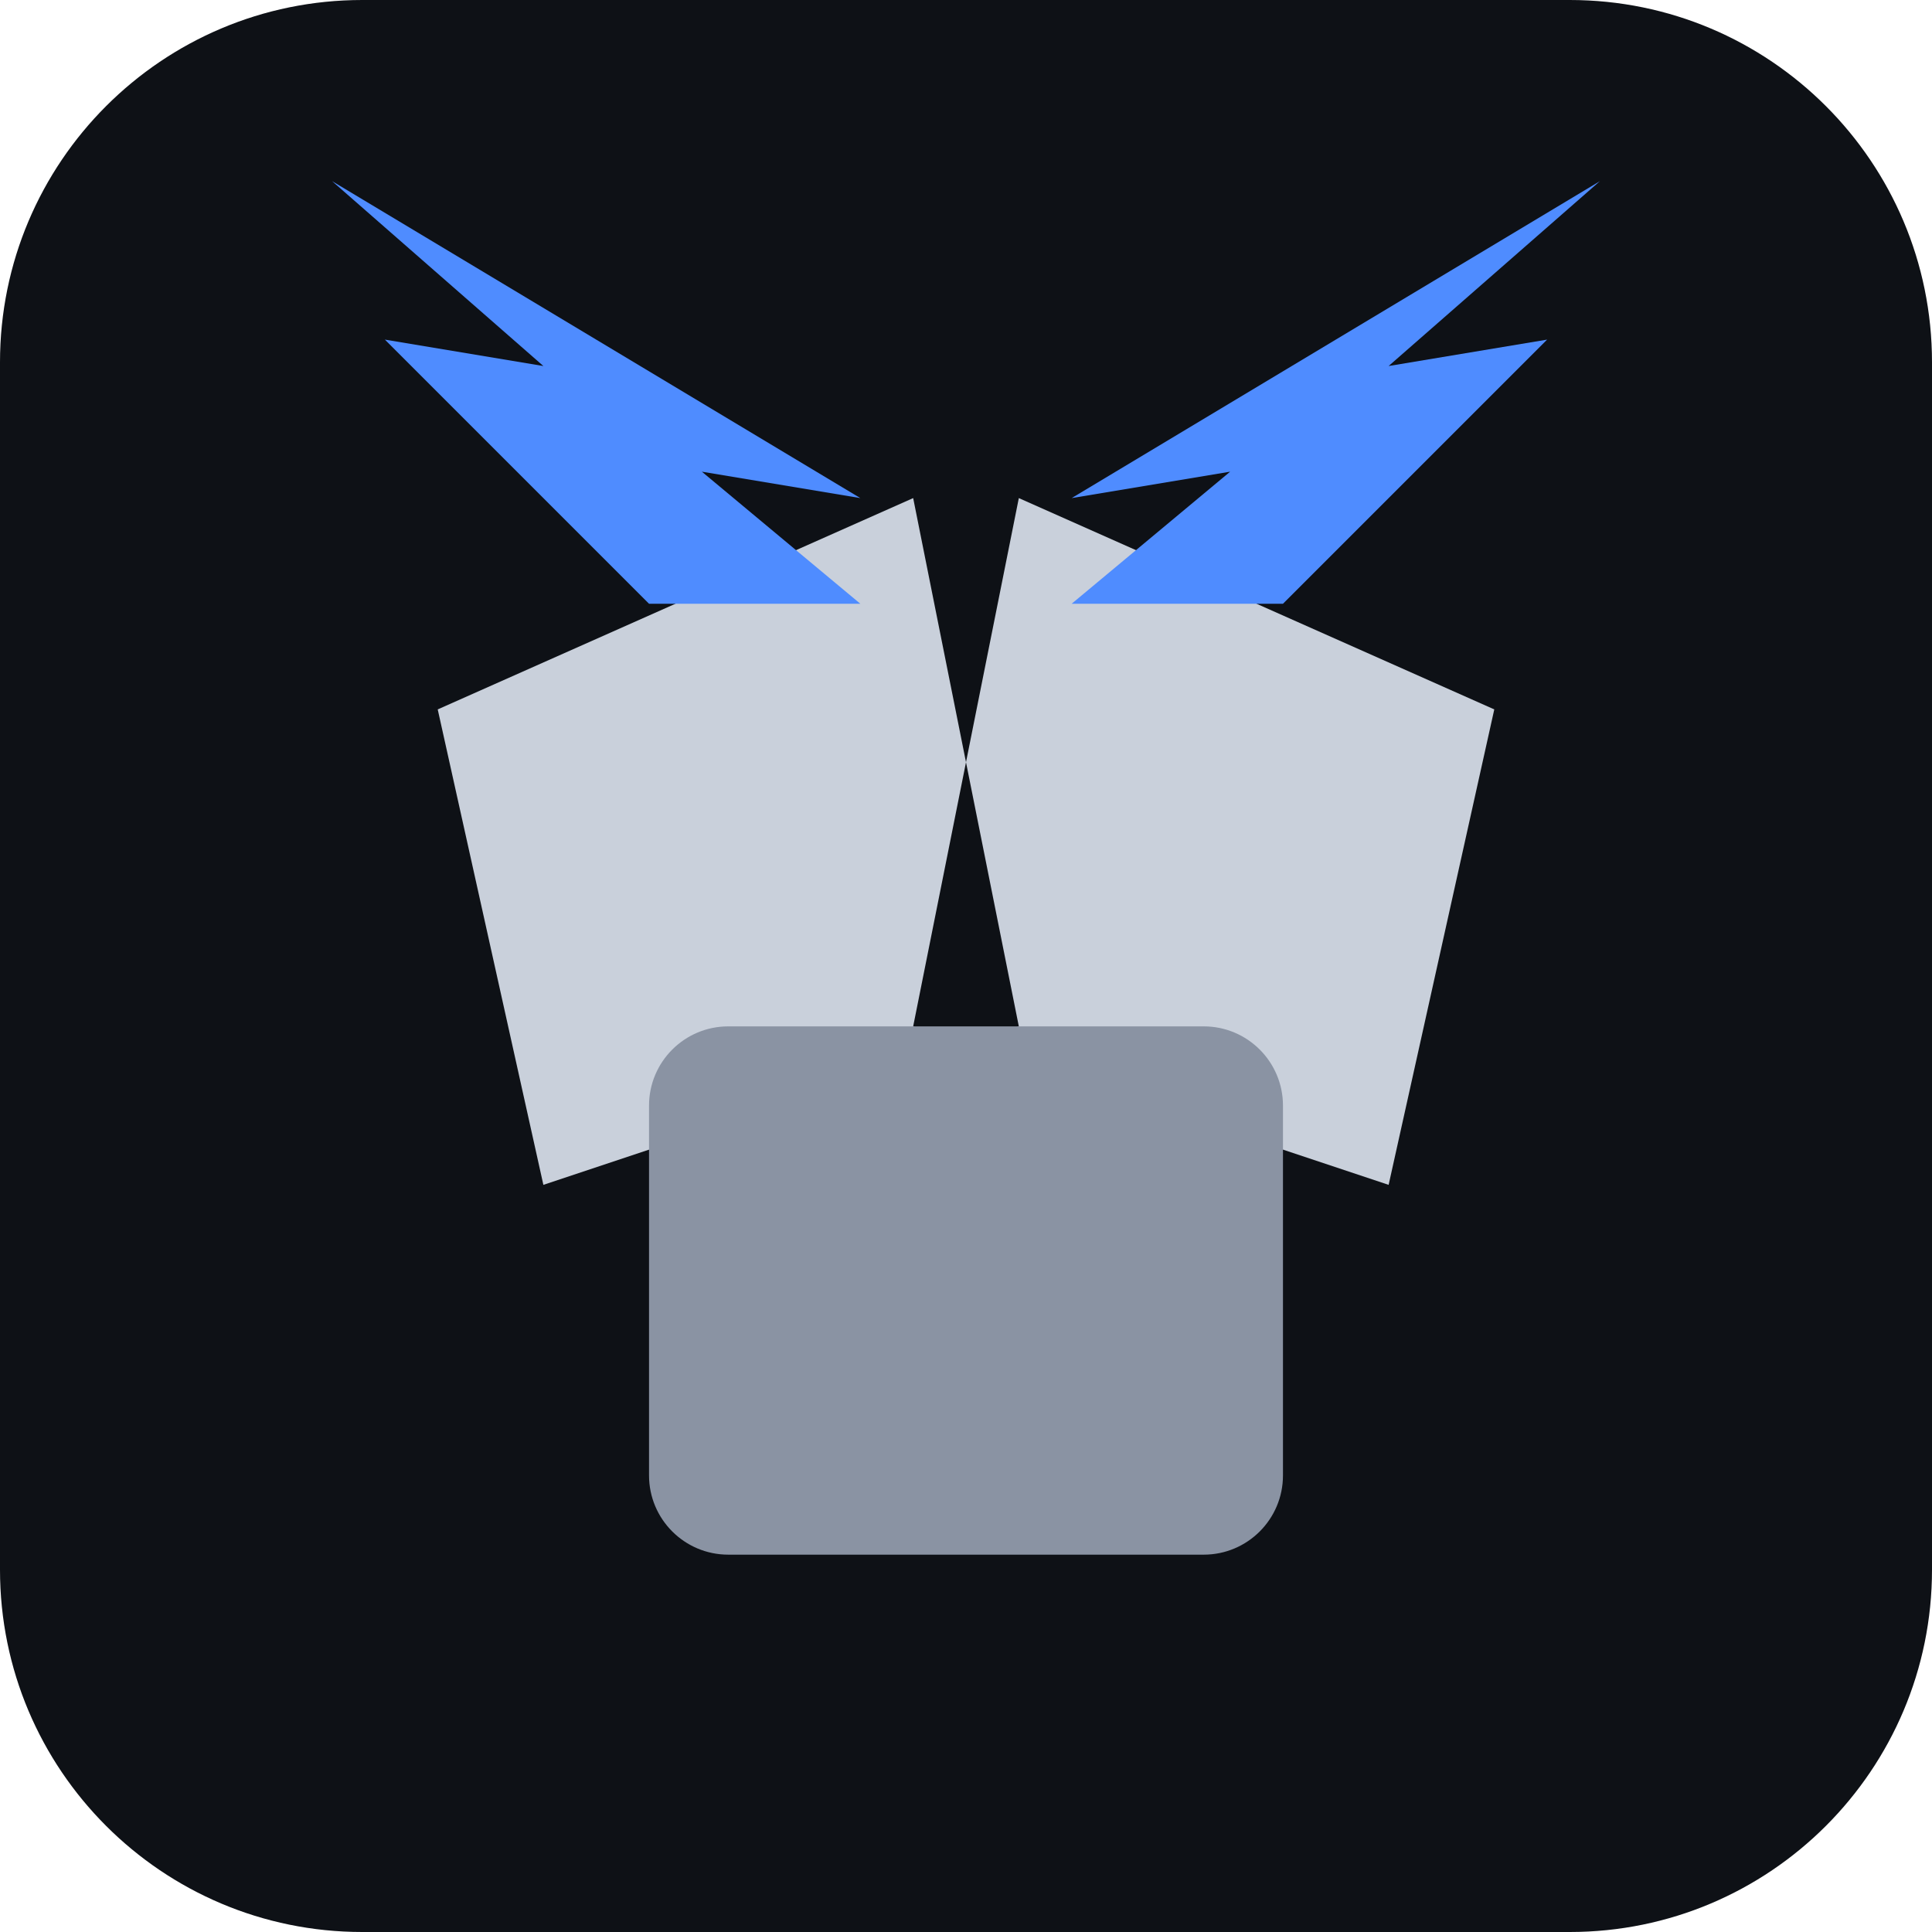
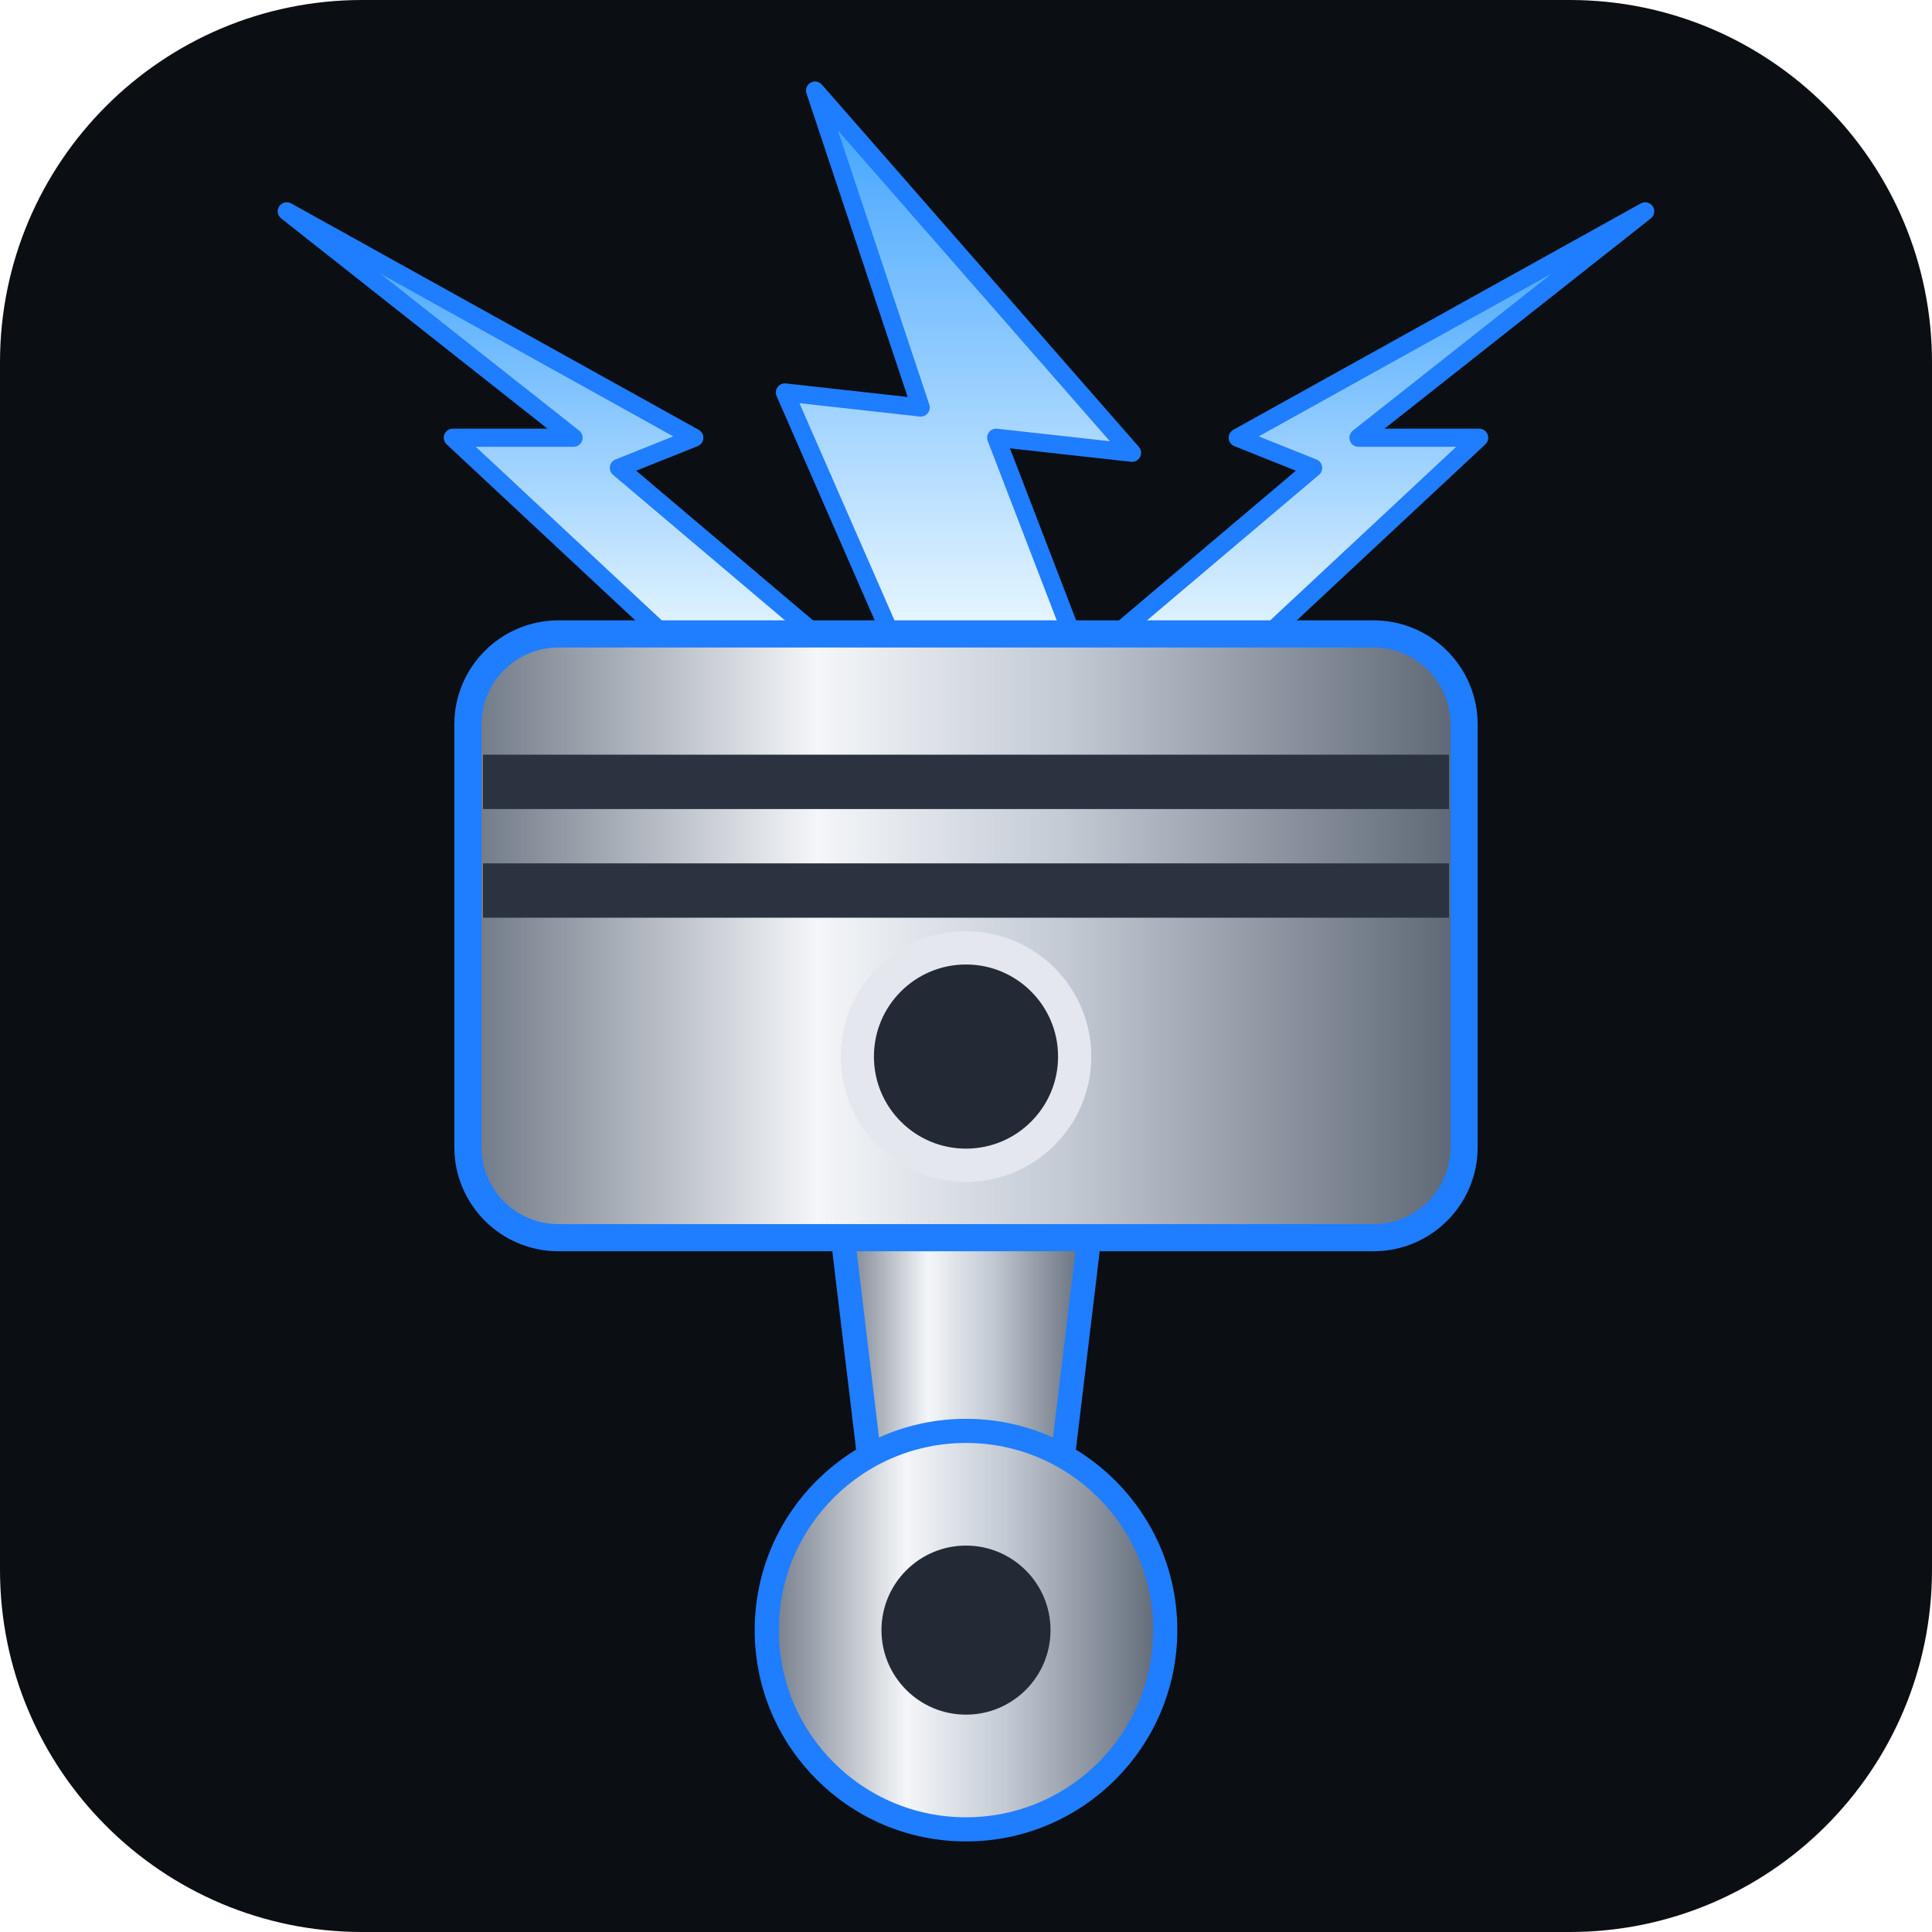
<svg xmlns="http://www.w3.org/2000/svg" viewBox="0 0 64 64" role="img" aria-label="ownership board">
-   <rect width="64" height="64" rx="12" fill="#0e1116" />
-   <g transform="translate(4 6) scale(0.875)">
-     <path d="M12 20 L30 12 L34 32 L16 38 Z M52 20 L34 12 L30 32 L48 38 Z" fill="#c9d0db" />
-     <rect x="20" y="32" width="24" height="20" rx="3" fill="#8a93a3" />
-     <path d="M20 16 L10 6 L16 7 L8 0 L28 12 L22 11 L28 16 Z M44 16 L54 6 L48 7 L56 0 L36 12 L42 11 L36 16 Z" fill="#4f8cff" />
+   <defs>
+     <linearGradient id="metal" x1="0" y1="0" x2="1" y2="0">
+       <stop offset="0" stop-color="#6f7886" />
+       <stop offset="0.35" stop-color="#f4f6f9" />
+       <stop offset="0.6" stop-color="#c3cad4" />
+       <stop offset="1" stop-color="#5d6674" />
+     </linearGradient>
+     <linearGradient id="bolt" x1="0" y1="1" x2="0" y2="0">
+       <stop offset="0" stop-color="#e9f7ff" />
+       <stop offset="1" stop-color="#3aa0ff" />
+     </linearGradient>
+   </defs>
+   <rect width="64" height="64" rx="12" fill="#0b0e13" />
+   <g fill="url(#bolt)" stroke="#1f7dff" stroke-width="0.6" stroke-linejoin="round">
+     <path d="M29.5 21 L26 13 L30.5 13.5 L27 3 L37.5 15 L33 14.5 L35.5 21 Z" />
+     <path d="M22.5 21.5 L15 14.5 L19 14.5 L9.5 7 L23 14.5 L20.5 15.5 L27 21 Z" />
+     <path d="M41.5 21.5 L49 14.5 L45 14.5 L54.5 7 L41 14.5 L43.5 15.5 L37 21 Z" />
  </g>
+   <path d="M27.8 40 L36.2 40 L35 50 L29 50 Z" fill="url(#metal)" stroke="#1f7dff" stroke-width="0.8" />
+   <circle cx="32" cy="54" r="6.6" fill="url(#metal)" stroke="#1f7dff" stroke-width="0.8" />
+   <circle cx="32" cy="54" r="2.8" fill="#232a35" />
+   <rect x="15.5" y="21" width="33" height="20" rx="3" fill="url(#metal)" stroke="#1f7dff" stroke-width="0.9" />
+   <rect x="16" y="25" width="32" height="1.8" fill="#2b3240" />
+   <rect x="16" y="28.6" width="32" height="1.8" fill="#2b3240" />
+   <circle cx="32" cy="35" r="3.6" fill="#232a35" stroke="#e4e8ee" stroke-width="1.1" />
</svg>
